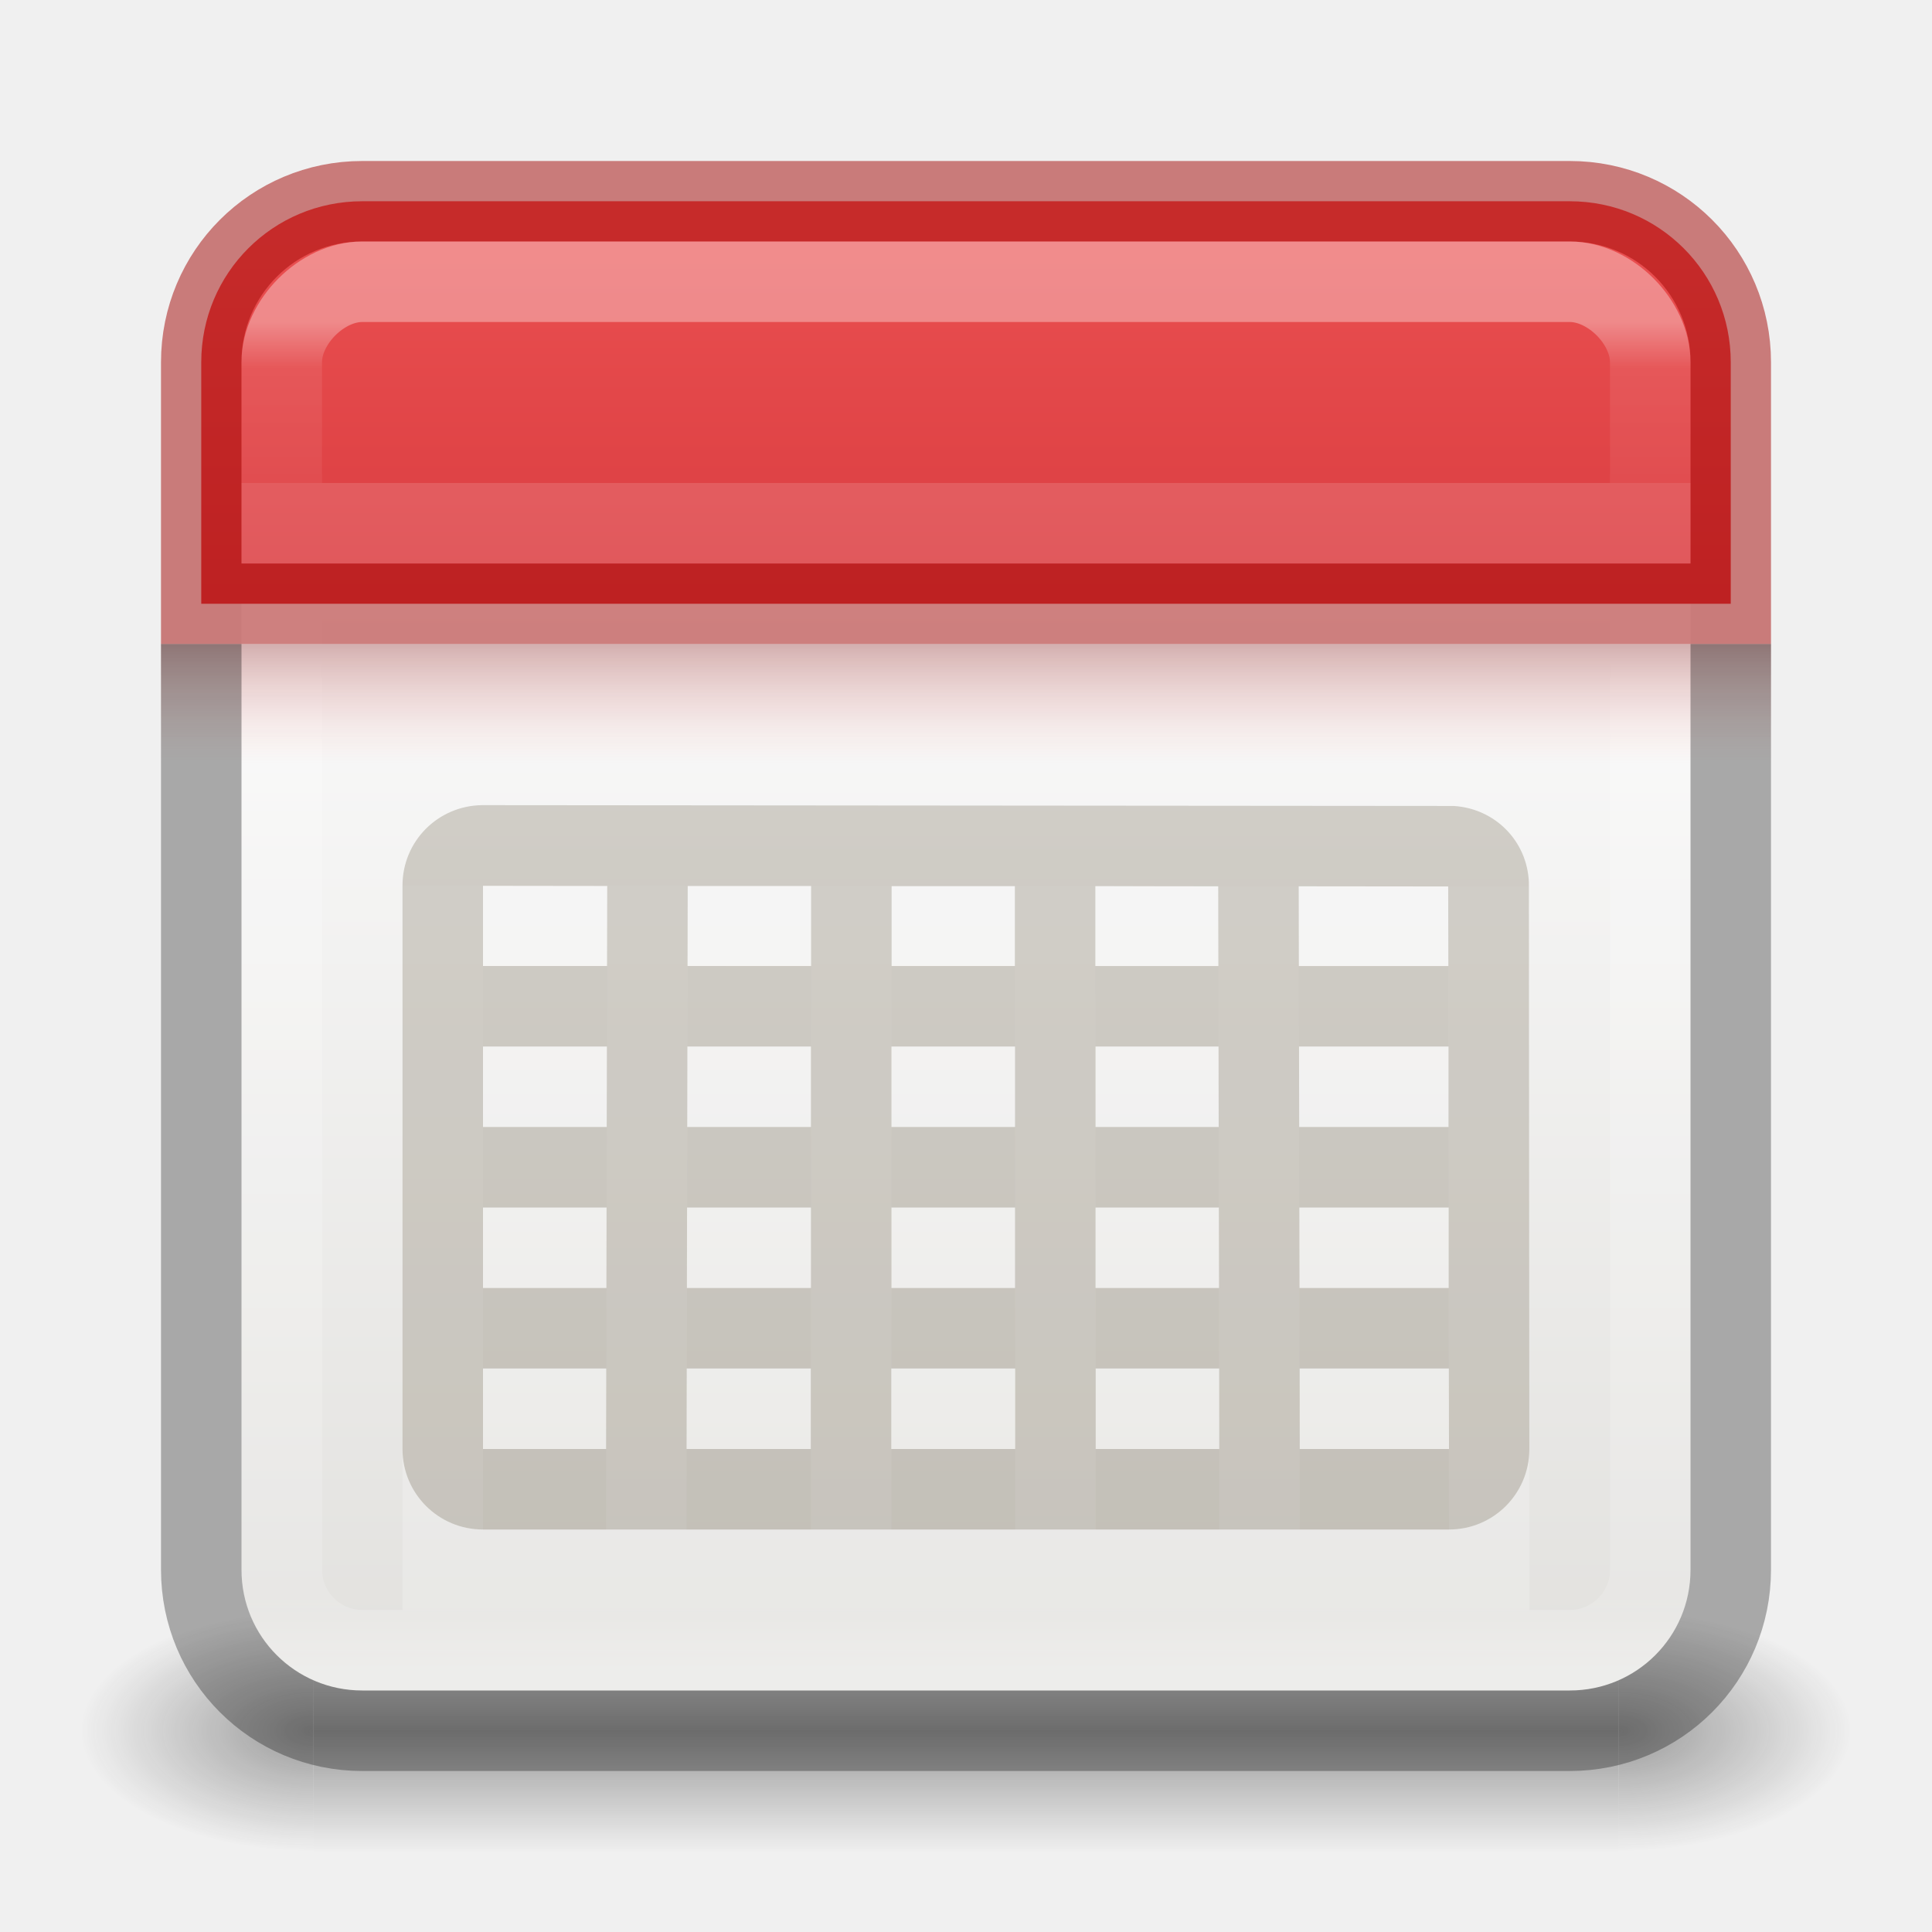
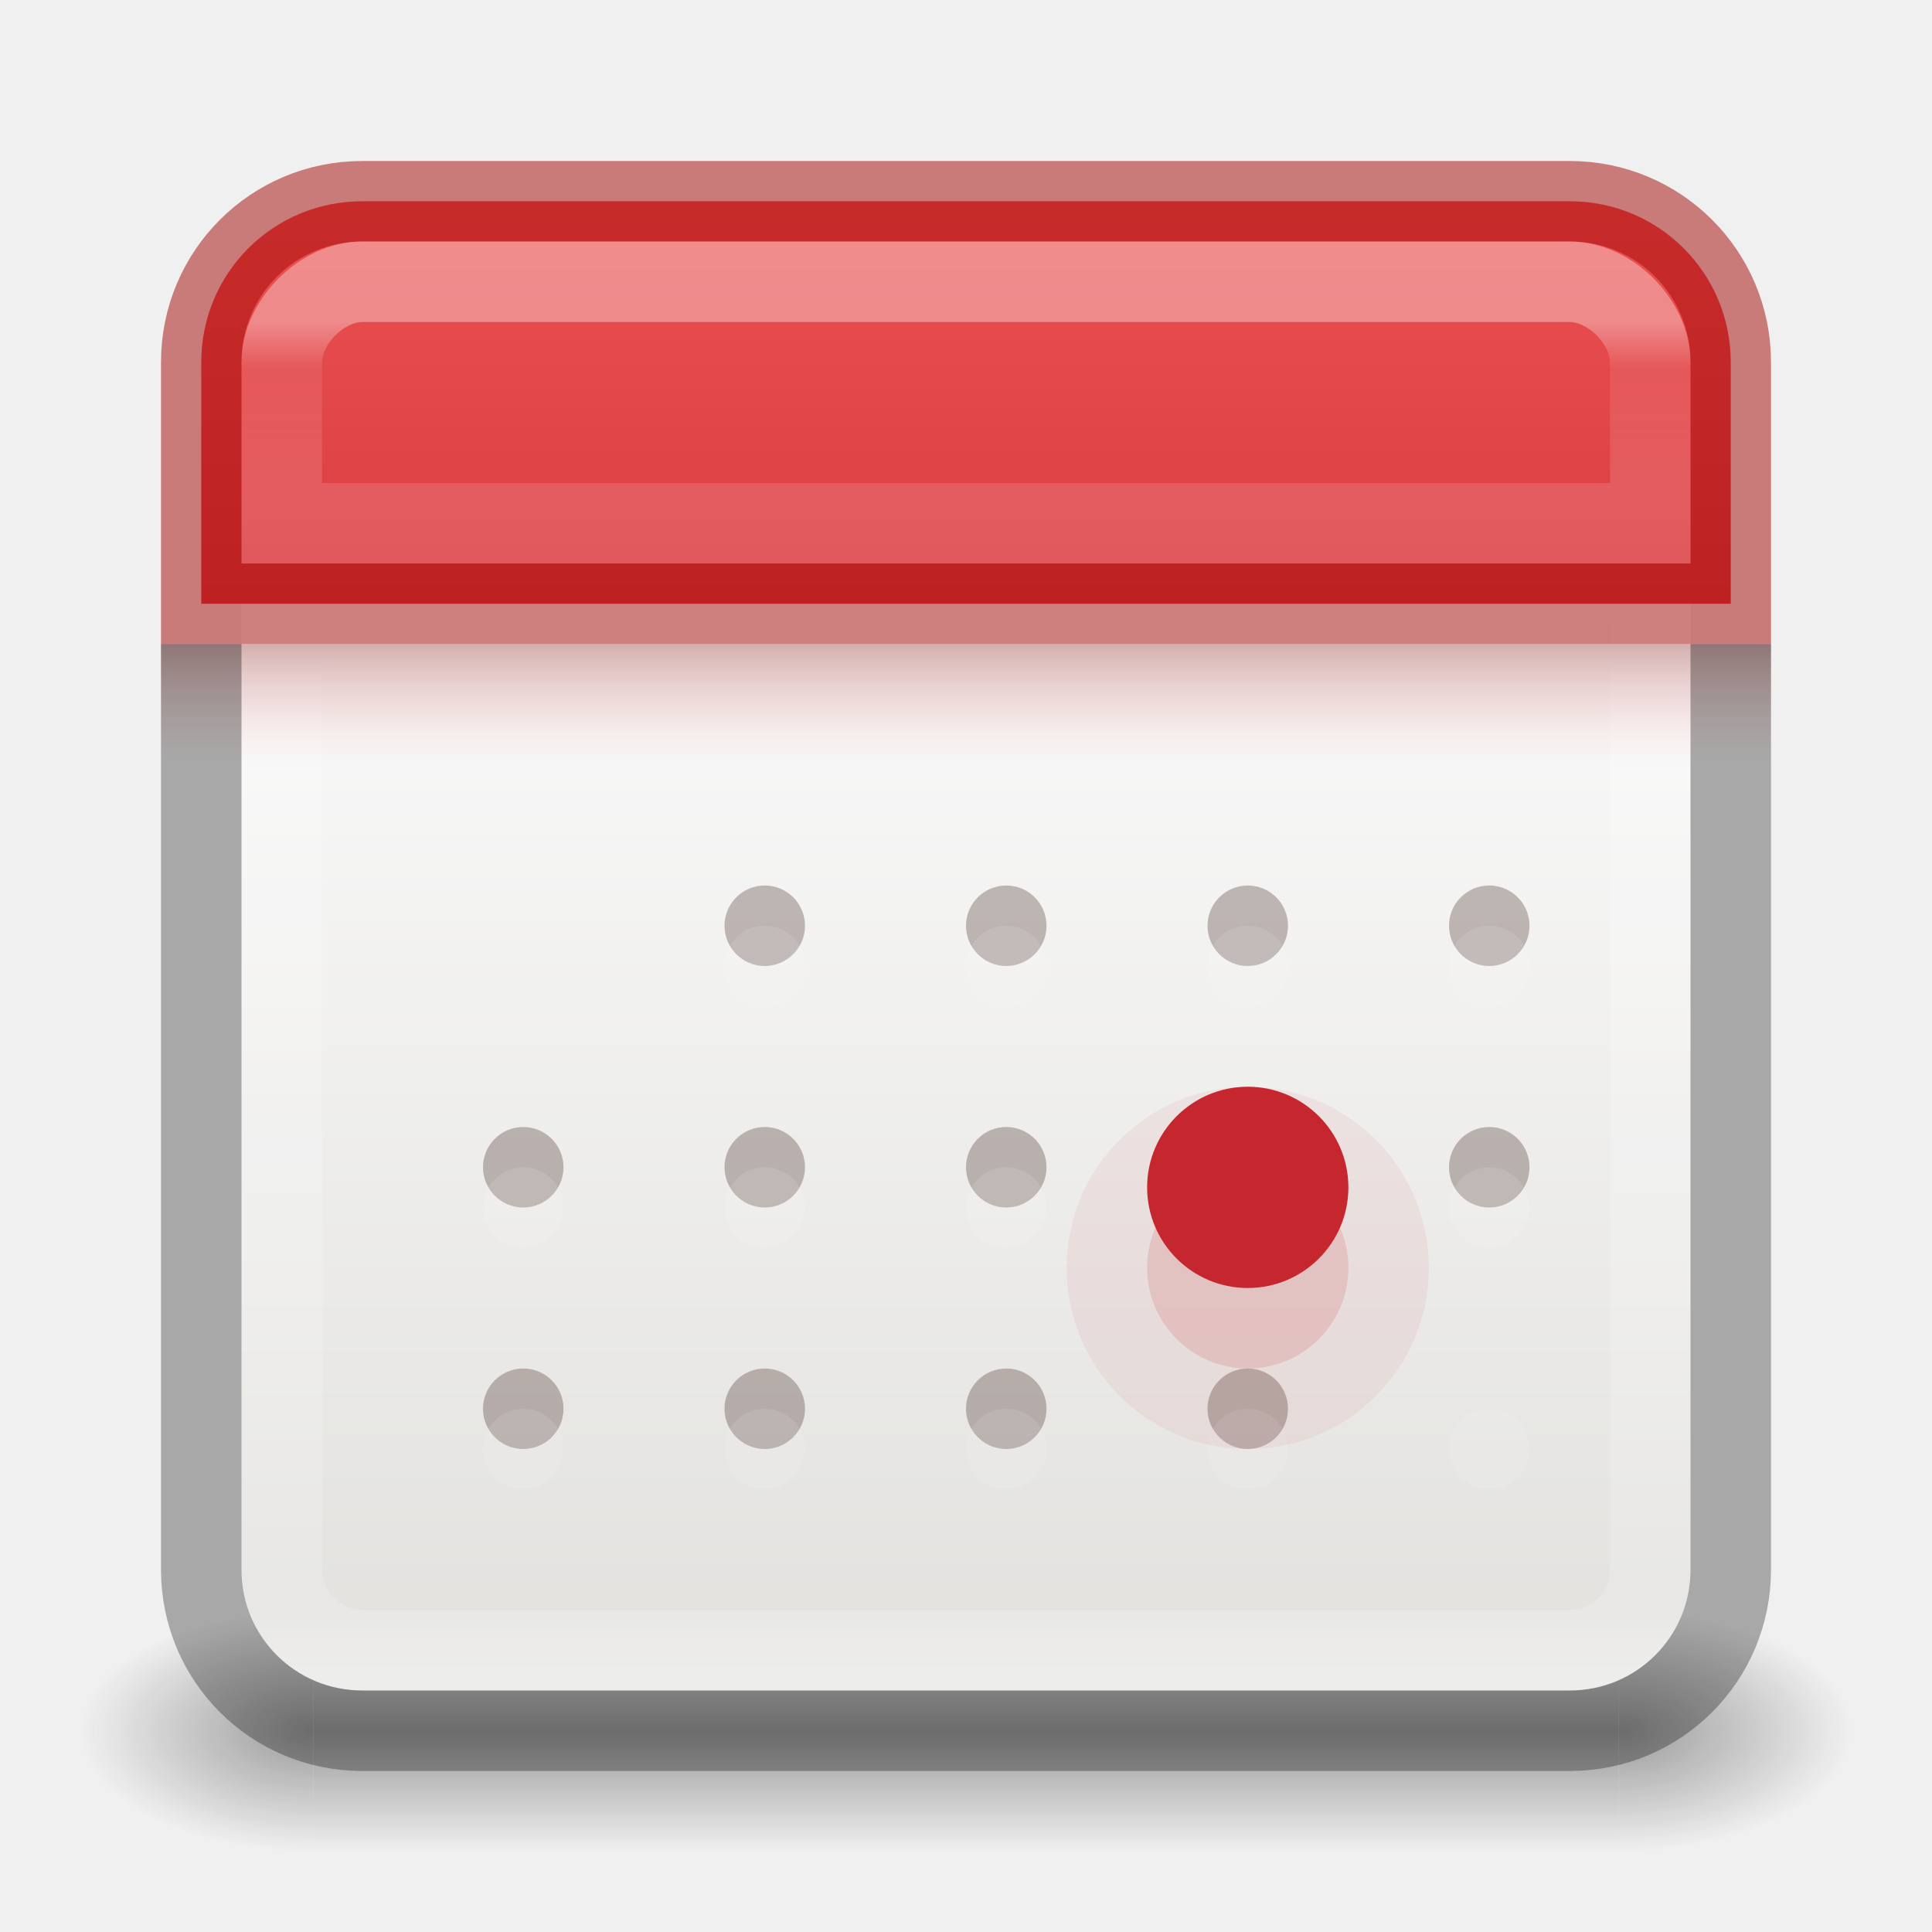
- <svg xmlns="http://www.w3.org/2000/svg" xmlns:xlink="http://www.w3.org/1999/xlink" version="1.1" width="24" height="24" id="svg7107">
-   <defs id="defs7109">
-     <linearGradient id="linearGradient3924-64">
-       <stop id="stop3926-3-6" style="stop-color:#ffffff;stop-opacity:1" offset="0" />
-       <stop id="stop3928-0" style="stop-color:#ffffff;stop-opacity:0.235" offset="0.063" />
-       <stop id="stop3930-3-59" style="stop-color:#ffffff;stop-opacity:0.157" offset="0.951" />
-       <stop id="stop3932-0" style="stop-color:#ffffff;stop-opacity:0.392" offset="1" />
+ <svg xmlns="http://www.w3.org/2000/svg" width="24" height="24" viewBox="0 0 24 24" fill="none" version="1.1" id="svg44" xml:space="preserve">
+   <g id="g2036-4">
+     <g id="g3712-8" opacity="0.4">
+       <path id="rect2801-6" d="m 23,20 h -2.895 v 3 H 23 Z" fill="url(#paint0_radial_686_2996)" style="fill:url(#paint0_radial_686_2996)" />
+       <path id="rect3696-20" d="M 1,23 H 3.895 V 20 H 1 Z" fill="url(#paint1_radial_686_2996)" style="fill:url(#paint1_radial_686_2996)" />
+       <path id="rect3700-5" d="M 20.105,20 H 3.895 v 3 H 20.105 Z" fill="url(#paint2_linear_686_2996)" style="fill:url(#paint2_linear_686_2996)" />
+     </g>
+   </g>
+   <path id="rect5505-21-8" d="M 4.5,3 C 3.669,3 3,3.669 3,4.5 v 15 C 3,20.331 3.669,21 4.5,21 h 15 C 20.331,21 21,20.331 21,19.5 V 4.5 C 21,3.669 20.331,3 19.5,3 Z" fill="url(#paint3_linear_686_2996)" style="fill:url(#paint3_linear_686_2996)" />
+   <path id="rect6741-9" d="M 19.501,3.499 H 4.501 c -0.552,0 -1,0.448 -1,1 V 19.499 c 0,0.552 0.448,1 1,1 H 19.501 c 0.552,0 1,-0.448 1,-1 V 4.499 c 0,-0.552 -0.448,-1 -1,-1 z" stroke="url(#paint4_linear_686_2996)" stroke-linecap="round" stroke-linejoin="round" style="stroke:url(#paint4_linear_686_2996)" />
+   <path id="rect3508" opacity="0.3" d="M 22,8 H 2 v 1.5 h 20 z" fill="url(#paint5_linear_686_2996)" style="fill:url(#paint5_linear_686_2996)" />
+   <path id="rect5505-21-3-8-5-2-6-1" d="m 4.5,2.5 c -1.108,0 -2,0.892 -2,2 v 3 h 19 v -3 c 0,-1.108 -0.892,-2 -2,-2 z" fill="url(#paint6_linear_686_2996)" stroke="#a10705" stroke-opacity="0.502" style="fill:url(#paint6_linear_686_2996)" />
+   <path id="rect6741-9-6" opacity="0.35" d="m 3.5,4.5 v 2 h 17 v -2 c 0,-0.5 -0.5,-1 -1,-1 h -15 c -0.5,0 -1,0.5 -1,1 z" stroke="url(#paint7_linear_686_2996)" stroke-linecap="round" style="stroke:url(#paint7_linear_686_2996)" />
+   <path id="rect893" opacity="0.3" d="m 2.5,8 v 11.5 c 0,1.108 0.892,2 2,2 h 15 c 1.108,0 2,-0.892 2,-2 V 8" stroke="#000000" />
+   <g id="Vector" opacity="0.4" style="opacity:0.3">
+     <path d="M 18,11.5 C 18,11.224 18.224,11 18.5,11 18.776,11 19,11.224 19,11.5 19,11.776 18.776,12 18.5,12 18.224,12 18,11.776 18,11.5 Z" fill="#3d211b" id="path1" />
+     <path d="M 15,11.5 C 15,11.224 15.224,11 15.5,11 15.776,11 16,11.224 16,11.5 16,11.776 15.776,12 15.5,12 15.224,12 15,11.776 15,11.5 Z" fill="#3d211b" id="path2" />
+     <path d="M 12,11.5 C 12,11.224 12.224,11 12.5,11 12.776,11 13,11.224 13,11.5 13,11.776 12.776,12 12.5,12 12.224,12 12,11.776 12,11.5 Z" fill="#3d211b" id="path3" />
+     <path d="M 9,11.5 C 9,11.224 9.224,11 9.5,11 9.776,11 10,11.224 10,11.5 10,11.776 9.776,12 9.5,12 9.224,12 9,11.776 9,11.5 Z" fill="#3d211b" id="path4" />
+     <path d="M 18,14.5 C 18,14.224 18.224,14 18.5,14 18.776,14 19,14.224 19,14.5 19,14.776 18.776,15 18.5,15 18.224,15 18,14.776 18,14.5 Z" fill="#3d211b" id="path5" />
+     <path d="M 12,14.5 C 12,14.224 12.224,14 12.5,14 12.776,14 13,14.224 13,14.5 13,14.776 12.776,15 12.5,15 12.224,15 12,14.776 12,14.5 Z" fill="#3d211b" id="path6" />
+     <path d="M 9,14.5 C 9,14.224 9.224,14 9.5,14 9.776,14 10,14.224 10,14.5 10,14.776 9.776,15 9.5,15 9.224,15 9,14.776 9,14.5 Z" fill="#3d211b" id="path7" />
+     <path d="M 15,17.5 C 15,17.224 15.224,17 15.5,17 15.776,17 16,17.224 16,17.5 16,17.776 15.776,18 15.5,18 15.224,18 15,17.776 15,17.5 Z" fill="#3d211b" id="path8" />
+     <path d="M 12,17.5 C 12,17.224 12.224,17 12.5,17 12.776,17 13,17.224 13,17.5 13,17.776 12.776,18 12.5,18 12.224,18 12,17.776 12,17.5 Z" fill="#3d211b" id="path9" />
+     <path d="M 9,17.5 C 9,17.224 9.224,17 9.5,17 9.776,17 10,17.224 10,17.5 10,17.776 9.776,18 9.5,18 9.224,18 9,17.776 9,17.5 Z" fill="#3d211b" id="path10" />
+     <path d="M 6,14.5 C 6,14.224 6.224,14 6.5,14 6.776,14 7,14.224 7,14.5 7,14.776 6.776,15 6.5,15 6.224,15 6,14.776 6,14.5 Z" fill="#3d211b" id="path11" />
+     <path d="M 6,17.5 C 6,17.224 6.224,17 6.5,17 6.776,17 7,17.224 7,17.5 7,17.776 6.776,18 6.5,18 6.224,18 6,17.776 6,17.5 Z" fill="#3d211b" id="path12" />
+   </g>
+   <g id="Vector_2" opacity="0.1">
+     <path d="m 18,12 c 0,-0.276 0.224,-0.5 0.5,-0.5 0.276,0 0.5,0.224 0.5,0.5 0,0.276 -0.224,0.5 -0.5,0.5 C 18.224,12.5 18,12.276 18,12 Z" fill="#ffffff" id="path13" />
+     <path d="m 15,12 c 0,-0.276 0.224,-0.5 0.5,-0.5 0.276,0 0.5,0.224 0.5,0.5 0,0.276 -0.224,0.5 -0.5,0.5 C 15.224,12.5 15,12.276 15,12 Z" fill="#ffffff" id="path14" />
+     <path d="m 12,12 c 0,-0.276 0.224,-0.5 0.5,-0.5 0.276,0 0.5,0.224 0.5,0.5 0,0.276 -0.224,0.5 -0.5,0.5 C 12.224,12.5 12,12.276 12,12 Z" fill="#ffffff" id="path15" />
+     <path d="m 9,12 c 0,-0.276 0.224,-0.5 0.5,-0.5 0.276,0 0.5,0.224 0.5,0.5 0,0.276 -0.224,0.5 -0.5,0.5 C 9.224,12.5 9,12.276 9,12 Z" fill="#ffffff" id="path16" />
+     <path d="m 18,15 c 0,-0.276 0.224,-0.5 0.5,-0.5 0.276,0 0.5,0.224 0.5,0.5 0,0.276 -0.224,0.5 -0.5,0.5 C 18.224,15.5 18,15.276 18,15 Z" fill="#ffffff" id="path17" />
+     <path d="m 12,15 c 0,-0.276 0.224,-0.5 0.5,-0.5 0.276,0 0.5,0.224 0.5,0.5 0,0.276 -0.224,0.5 -0.5,0.5 C 12.224,15.5 12,15.276 12,15 Z" fill="#ffffff" id="path18" />
+     <path d="m 9,15 c 0,-0.276 0.224,-0.5 0.5,-0.5 0.276,0 0.5,0.224 0.5,0.5 0,0.276 -0.224,0.5 -0.5,0.5 C 9.224,15.5 9,15.276 9,15 Z" fill="#ffffff" id="path19" />
+     <path d="m 18,18 c 0,-0.276 0.224,-0.5 0.5,-0.5 0.276,0 0.5,0.224 0.5,0.5 0,0.276 -0.224,0.5 -0.5,0.5 C 18.224,18.5 18,18.276 18,18 Z" fill="#ffffff" id="path20" />
+     <path d="m 15,18 c 0,-0.276 0.224,-0.5 0.5,-0.5 0.276,0 0.5,0.224 0.5,0.5 0,0.276 -0.224,0.5 -0.5,0.5 C 15.224,18.5 15,18.276 15,18 Z" fill="#ffffff" id="path21" />
+     <path d="m 12,18 c 0,-0.276 0.224,-0.5 0.5,-0.5 0.276,0 0.5,0.224 0.5,0.5 0,0.276 -0.224,0.5 -0.5,0.5 C 12.224,18.5 12,18.276 12,18 Z" fill="#ffffff" id="path22" />
+     <path d="m 9,18 c 0,-0.276 0.224,-0.5 0.5,-0.5 0.276,0 0.5,0.224 0.5,0.5 0,0.276 -0.224,0.5 -0.5,0.5 C 9.224,18.5 9,18.276 9,18 Z" fill="#ffffff" id="path23" />
+     <path d="M 6,15 C 6,14.724 6.224,14.5 6.5,14.5 6.776,14.5 7,14.724 7,15 7,15.276 6.776,15.5 6.5,15.5 6.224,15.5 6,15.276 6,15 Z" fill="#ffffff" id="path24" />
+     <path d="M 6,18 C 6,17.724 6.224,17.5 6.5,17.5 6.776,17.5 7,17.724 7,18 7,18.276 6.776,18.5 6.5,18.5 6.224,18.5 6,18.276 6,18 Z" fill="#ffffff" id="path25" />
+   </g>
+   <defs id="defs44">
+     <radialGradient id="paint0_radial_686_2996" cx="0" cy="0" r="1" gradientUnits="userSpaceOnUse" gradientTransform="matrix(2.90022,0,0,1.5,20.1012,21.5)">
+       <stop stop-color="#181818" id="stop25" />
+       <stop offset="1" stop-color="#181818" stop-opacity="0" id="stop26" />
+     </radialGradient>
+     <radialGradient id="paint1_radial_686_2996" cx="0" cy="0" r="1" gradientUnits="userSpaceOnUse" gradientTransform="matrix(-2.90022,0,0,-1.5,3.89884,21.5)">
+       <stop stop-color="#181818" id="stop27" />
+       <stop offset="1" stop-color="#181818" stop-opacity="0" id="stop28" />
+     </radialGradient>
+     <linearGradient id="paint2_linear_686_2996" x1="12.613" y1="23.012" x2="12.613" y2="20" gradientUnits="userSpaceOnUse">
+       <stop stop-color="#181818" stop-opacity="0" id="stop29" />
+       <stop offset="0.5" stop-color="#181818" id="stop30" />
+       <stop offset="1" stop-color="#181818" stop-opacity="0" id="stop31" />
    </linearGradient>
-     <radialGradient cx="4.993" cy="43.5" r="2.5" fx="4.993" fy="43.5" id="radialGradient3082-6" xlink:href="#linearGradient3688-166-749-9" gradientUnits="userSpaceOnUse" gradientTransform="matrix(2.003784,0,0,1.4,27.98813,-17.4)" />
-     <linearGradient id="linearGradient3688-166-749-9">
-       <stop id="stop2883-2" style="stop-color:#181818;stop-opacity:1" offset="0" />
-       <stop id="stop2885-2" style="stop-color:#181818;stop-opacity:0" offset="1" />
+     <linearGradient id="paint3_linear_686_2996" x1="12.478" y1="7.455" x2="12.478" y2="20.776" gradientUnits="userSpaceOnUse">
+       <stop stop-color="#FAFAFA" id="stop32" />
+       <stop offset="1" stop-color="#E2E1DE" id="stop33" />
    </linearGradient>
-     <radialGradient cx="4.993" cy="43.5" r="2.5" fx="4.993" fy="43.5" id="radialGradient3084-4" xlink:href="#linearGradient3688-464-309-7-6" gradientUnits="userSpaceOnUse" gradientTransform="matrix(2.003784,0,0,1.4,-20.01187,-104.4)" />
-     <linearGradient id="linearGradient3688-464-309-7-6">
-       <stop id="stop2889-75" style="stop-color:#181818;stop-opacity:1" offset="0" />
-       <stop id="stop2891-4-9" style="stop-color:#181818;stop-opacity:0" offset="1" />
+     <linearGradient id="paint4_linear_686_2996" x1="12.001" y1="3.269" x2="12.001" y2="20.729" gradientUnits="userSpaceOnUse">
+       <stop stop-color="white" id="stop34" />
+       <stop offset="0.063" stop-color="white" stop-opacity="0.235" id="stop35" />
+       <stop offset="0.951" stop-color="white" stop-opacity="0.157" id="stop36" />
+       <stop offset="1" stop-color="white" stop-opacity="0.392" id="stop37" />
    </linearGradient>
-     <linearGradient x1="25.058" y1="47.028" x2="25.058" y2="39.999" id="linearGradient3086-8" xlink:href="#linearGradient3702-501-757-1" gradientUnits="userSpaceOnUse" />
-     <linearGradient id="linearGradient3702-501-757-1">
-       <stop id="stop2895-2" style="stop-color:#181818;stop-opacity:0" offset="0" />
-       <stop id="stop2897-89" style="stop-color:#181818;stop-opacity:1" offset="0.5" />
-       <stop id="stop2899-36" style="stop-color:#181818;stop-opacity:0" offset="1" />
+     <linearGradient id="paint5_linear_686_2996" x1="11.977" y1="8" x2="11.977" y2="9.486" gradientUnits="userSpaceOnUse">
+       <stop stop-color="#7A0000" id="stop38" />
+       <stop offset="1" stop-color="#FF8C82" stop-opacity="0" id="stop39" />
    </linearGradient>
-     <linearGradient x1="24" y1="5" x2="24" y2="43" id="linearGradient3192" xlink:href="#linearGradient3924-64" gradientUnits="userSpaceOnUse" gradientTransform="matrix(0.4594595,0,0,0.4594595,0.9742189,0.9717503)" />
-     <linearGradient x1="23.954" y1="15.999" x2="23.954" y2="19.963" id="linearGradient3265" xlink:href="#linearGradient3510-9-7" gradientUnits="userSpaceOnUse" gradientTransform="matrix(0.5,0,0,0.375,1.0885132e-6,2.000001)" />
-     <linearGradient x1="25.132" y1="15.5" x2="25.132" y2="48.396" id="linearGradient3268-1" xlink:href="#linearGradient4658-0" gradientUnits="userSpaceOnUse" gradientTransform="matrix(0.4223083,0,0,0.404943,1.864602,1.178078)" />
-     <linearGradient id="linearGradient4658-0">
-       <stop id="stop4660-1" style="stop-color:#fafafa;stop-opacity:1" offset="0" />
-       <stop id="stop4662-0" style="stop-color:#e2e1de;stop-opacity:1" offset="1" />
+     <linearGradient id="paint6_linear_686_2996" x1="12" y1="2" x2="12" y2="13" gradientUnits="userSpaceOnUse">
+       <stop stop-color="#ED5353" id="stop40" />
+       <stop offset="1" stop-color="#C6262E" id="stop41" />
    </linearGradient>
-     <linearGradient id="linearGradient3924-64-4">
-       <stop id="stop3926-3-6-5" style="stop-color:#ffffff;stop-opacity:1" offset="0" />
-       <stop id="stop3928-0-2" style="stop-color:#ffffff;stop-opacity:0.235" offset="0.285" />
-       <stop id="stop3930-3-59-2" style="stop-color:#ffffff;stop-opacity:0.157" offset="1" />
-       <stop id="stop3932-0-4" style="stop-color:#ffffff;stop-opacity:0.392" offset="1" />
-     </linearGradient>
-     <linearGradient x1="24" y1="6.591" x2="24" y2="10.944" id="linearGradient4125" xlink:href="#linearGradient3924-64-4" gradientUnits="userSpaceOnUse" gradientTransform="matrix(0.4594595,0,0,0.4594595,0.9742189,0.9717507)" />
-     <linearGradient xlink:href="#linearGradient1" id="linearGradient1926" gradientUnits="userSpaceOnUse" gradientTransform="translate(-55.5,-16.5)" x1="67.5" y1="18.5" x2="67.5" y2="29.5" />
-     <linearGradient id="linearGradient3510-9-7">
-       <stop id="stop3512-9-6" style="stop-color:#7a0000;stop-opacity:1" offset="0" />
-       <stop id="stop3514-9-1" style="stop-color:#ff8c82;stop-opacity:0;" offset="1" />
-     </linearGradient>
-     <linearGradient id="linearGradient1">
-       <stop style="stop-color:#ed5353;stop-opacity:1" offset="0" id="stop3" />
-       <stop style="stop-color:#c6262e;stop-opacity:1" offset="1" id="stop4" />
+     <linearGradient id="paint7_linear_686_2996" x1="12.001" y1="4" x2="12.001" y2="6" gradientUnits="userSpaceOnUse">
+       <stop stop-color="white" id="stop42" />
+       <stop offset="0.285" stop-color="white" stop-opacity="0.235" id="stop43" />
+       <stop offset="1" stop-color="white" stop-opacity="0.392" id="stop44" />
    </linearGradient>
  </defs>
-   <g transform="matrix(0.55,0,0,0.3333336,-1.200001,7.33333)" id="g2036-4" style="display:inline">
-     <g transform="matrix(1.052632,0,0,1.285713,-1.263158,-13.42854)" id="g3712-8" style="opacity:0.4">
-       <rect width="5" height="7" x="38" y="40" id="rect2801-6" style="fill:url(#radialGradient3082-6);fill-opacity:1;stroke:none" />
-       <rect width="5" height="7" x="-10" y="-47" transform="scale(-1,-1)" id="rect3696-20" style="fill:url(#radialGradient3084-4);fill-opacity:1;stroke:none" />
-       <rect width="28" height="7" x="10" y="40" id="rect3700-5" style="fill:url(#linearGradient3086-8);fill-opacity:1;stroke:none" />
-     </g>
-   </g>
-   <path id="rect5505-21-8" style="color:#000000;display:inline;overflow:visible;visibility:visible;fill:url(#linearGradient3268-1);fill-opacity:1;fill-rule:nonzero;stroke:none;stroke-width:1;marker:none;enable-background:accumulate" d="M 4.5 3 C 3.669 3 3 3.669 3 4.5 L 3 19.5 C 3 20.331 3.669 21 4.5 21 L 19.5 21 C 20.331 21 21 20.331 21 19.5 L 21 4.5 C 21 3.669 20.331 3 19.5 3 L 4.5 3 z " />
-   <rect width="17" height="17" x="3.501" y="3.499" id="rect6741-9" style="fill:none;stroke:url(#linearGradient3192);stroke-width:1;stroke-linecap:round;stroke-linejoin:round;stroke-miterlimit:4;stroke-dasharray:none;stroke-dashoffset:0;stroke-opacity:1" rx="1" ry="1" />
-   <rect width="20" height="1.5" rx="0" ry="0" x="2" y="8" id="rect3508" style="display:inline;overflow:visible;visibility:visible;opacity:0.3;fill:url(#linearGradient3265);fill-opacity:1;fill-rule:nonzero;stroke:none;stroke-width:1;marker:none;enable-background:accumulate" />
-   <path id="rect5505-21-3-8-5-2-6-1" style="color:#000000;fill:url(#linearGradient1926);fill-opacity:1;fill-rule:nonzero;stroke:#a10705;stroke-width:1;marker:none;visibility:visible;display:inline;overflow:visible;enable-background:accumulate;font-variation-settings:normal;opacity:1;vector-effect:none;stroke-linecap:butt;stroke-linejoin:miter;stroke-miterlimit:4;stroke-dasharray:none;stroke-dashoffset:0;stroke-opacity:0.502;-inkscape-stroke:none;stop-color:#000000;stop-opacity:1" d="M 4.5 2.5 C 3.392 2.5 2.5 3.392 2.5 4.5 L 2.5 7.5 L 21.5 7.5 L 21.5 4.5 C 21.5 3.392 20.608 2.5 19.5 2.5 L 4.5 2.5 z " />
-   <path d="m 18.5,17.5 -13,0 z m -0.01,-5.988 -12.99,-0.009 0,7.997 13,0 z m 0.01,3.988 -13,0 m 13,-2 -13,0 m 2.545,-1.979 -0.018,7.979 m 2.549,-7.944 -0.003,7.944 m 2.535,-7.972 0.004,7.972 m 2.522,-8 0.013,8" id="rect4188-6-4-0-3" style="opacity:0.2;color:#000000;fill:none;stroke:#ffffff;stroke-width:1;stroke-linecap:butt;stroke-linejoin:miter;stroke-miterlimit:4;stroke-opacity:1;stroke-dasharray:none;stroke-dashoffset:0;marker:none;visibility:visible;display:inline;overflow:visible;enable-background:accumulate" />
-   <path id="path889" style="color:#000000;font-style:normal;font-variant:normal;font-weight:normal;font-stretch:normal;font-size:medium;line-height:normal;font-family:sans-serif;font-variant-ligatures:normal;font-variant-position:normal;font-variant-caps:normal;font-variant-numeric:normal;font-variant-alternates:normal;font-variant-east-asian:normal;font-feature-settings:normal;font-variation-settings:normal;text-indent:0;text-align:start;text-decoration:none;text-decoration-line:none;text-decoration-style:solid;text-decoration-color:#000000;letter-spacing:normal;word-spacing:normal;text-transform:none;writing-mode:lr-tb;direction:ltr;text-orientation:mixed;dominant-baseline:auto;baseline-shift:baseline;text-anchor:start;white-space:normal;shape-padding:0;shape-margin:0;inline-size:0;clip-rule:nonzero;display:inline;overflow:visible;visibility:visible;isolation:auto;mix-blend-mode:normal;color-interpolation:sRGB;color-interpolation-filters:linearRGB;solid-color:#000000;solid-opacity:1;vector-effect:none;fill:#5e553c;fill-opacity:1;fill-rule:nonzero;stroke:none;stroke-width:1;stroke-linecap:butt;stroke-linejoin:miter;stroke-miterlimit:4;stroke-dasharray:none;stroke-dashoffset:0;stroke-opacity:1;color-rendering:auto;image-rendering:auto;shape-rendering:auto;text-rendering:auto;enable-background:accumulate;stop-color:#000000;stop-opacity:1;opacity:0.25" d="M 5.986 10.002 C 5.439 10.01 5 10.451 5 11 L 5 18 C 5 18.554 5.446 19 6 19 L 18 19 C 18.552 19 18.995 18.557 18.998 18.006 L 18.992 10.957 C 18.97 10.444 18.568 10.042 18.057 10.012 L 5.986 10.002 z M 6 11.004 L 7.543 11.006 L 7.541 12 L 6 12 L 6 11.004 z M 8.543 11.006 L 10.076 11.006 L 10.076 12 L 8.541 12 L 8.543 11.006 z M 11.076 11.008 L 12.607 11.008 L 12.607 12 L 11.076 12 L 11.076 11.008 z M 13.607 11.008 L 15.133 11.01 L 15.135 12 L 13.607 12 L 13.607 11.008 z M 16.133 11.01 L 17.99 11.012 L 17.992 12 L 16.135 12 L 16.133 11.01 z M 6 13 L 7.539 13 L 7.537 14 L 6 14 L 6 13 z M 8.539 13 L 10.074 13 L 10.074 14 L 8.537 14 L 8.539 13 z M 11.074 13 L 12.609 13 L 12.609 14 L 11.074 14 L 11.074 13 z M 13.609 13 L 15.137 13 L 15.139 14 L 13.609 14 L 13.609 13 z M 16.137 13 L 17.994 13 L 17.994 14 L 16.139 14 L 16.137 13 z M 6 15 L 7.535 15 L 7.533 16 L 6 16 L 6 15 z M 8.535 15 L 10.074 15 L 10.074 16 L 8.533 16 L 8.535 15 z M 11.074 15 L 12.609 15 L 12.609 16 L 11.074 16 L 11.074 15 z M 13.609 15 L 15.141 15 L 15.143 16 L 13.609 16 L 13.609 15 z M 16.141 15 L 17.996 15 L 17.996 16 L 16.143 16 L 16.141 15 z M 6 17 L 7.531 17 L 7.529 18 L 6 18 L 6 17 z M 8.531 17 L 10.072 17 L 10.072 18 L 8.529 18 L 8.531 17 z M 11.072 17 L 12.611 17 L 12.611 18 L 11.072 18 L 11.072 17 z M 13.611 17 L 15.145 17 L 15.146 18 L 13.611 18 L 13.611 17 z M 16.145 17 L 17.998 17 L 18 18 L 16.146 18 L 16.145 17 z " />
-   <path d="m 3.5,4.5 v 2 h 17 v -2 c 0,-0.5 -0.5,-1 -1,-1 h -15 c -0.5,0 -1,0.5 -1,1 z" id="rect6741-9-6" style="opacity:0.35;fill:none;stroke:url(#linearGradient4125);stroke-width:1;stroke-linecap:round;stroke-linejoin:miter;stroke-miterlimit:4;stroke-dasharray:none;stroke-dashoffset:0;stroke-opacity:1" />
-   <path id="rect893" style="opacity:0.3;fill:none;stroke:#000000;stroke-width:1;stop-color:#000000;stroke-opacity:1" d="m 2.5,8 v 11.5 c 0,1.108 0.892,2 2,2 h 15 c 1.108,0 2,-0.892 2,-2 V 8" />
+   <circle style="opacity:0.07;fill:#c6262e;stroke:none;stroke-width:1;stroke-linecap:round;stroke-linejoin:round;stroke-dasharray:none;stroke-opacity:1" id="path1-8-7-5-2" cx="15.5" cy="15.75" r="2.25" />
+   <circle style="fill:#c6262e;stroke:none;stroke-width:1;stroke-linecap:round;stroke-linejoin:round;stroke-dasharray:none;stroke-opacity:1;opacity:0.15" id="path1-8-7-5" cx="15.5" cy="15.75" r="1.25" />
+   <circle style="fill:#c6262e;stroke:none;stroke-width:1;stroke-linecap:round;stroke-linejoin:round;stroke-dasharray:none;stroke-opacity:1" id="path1-8-7" cx="15.5" cy="14.75" r="1.25" />
+   <g id="g1" transform="translate(23.15625,-3.03125)" />
</svg>
